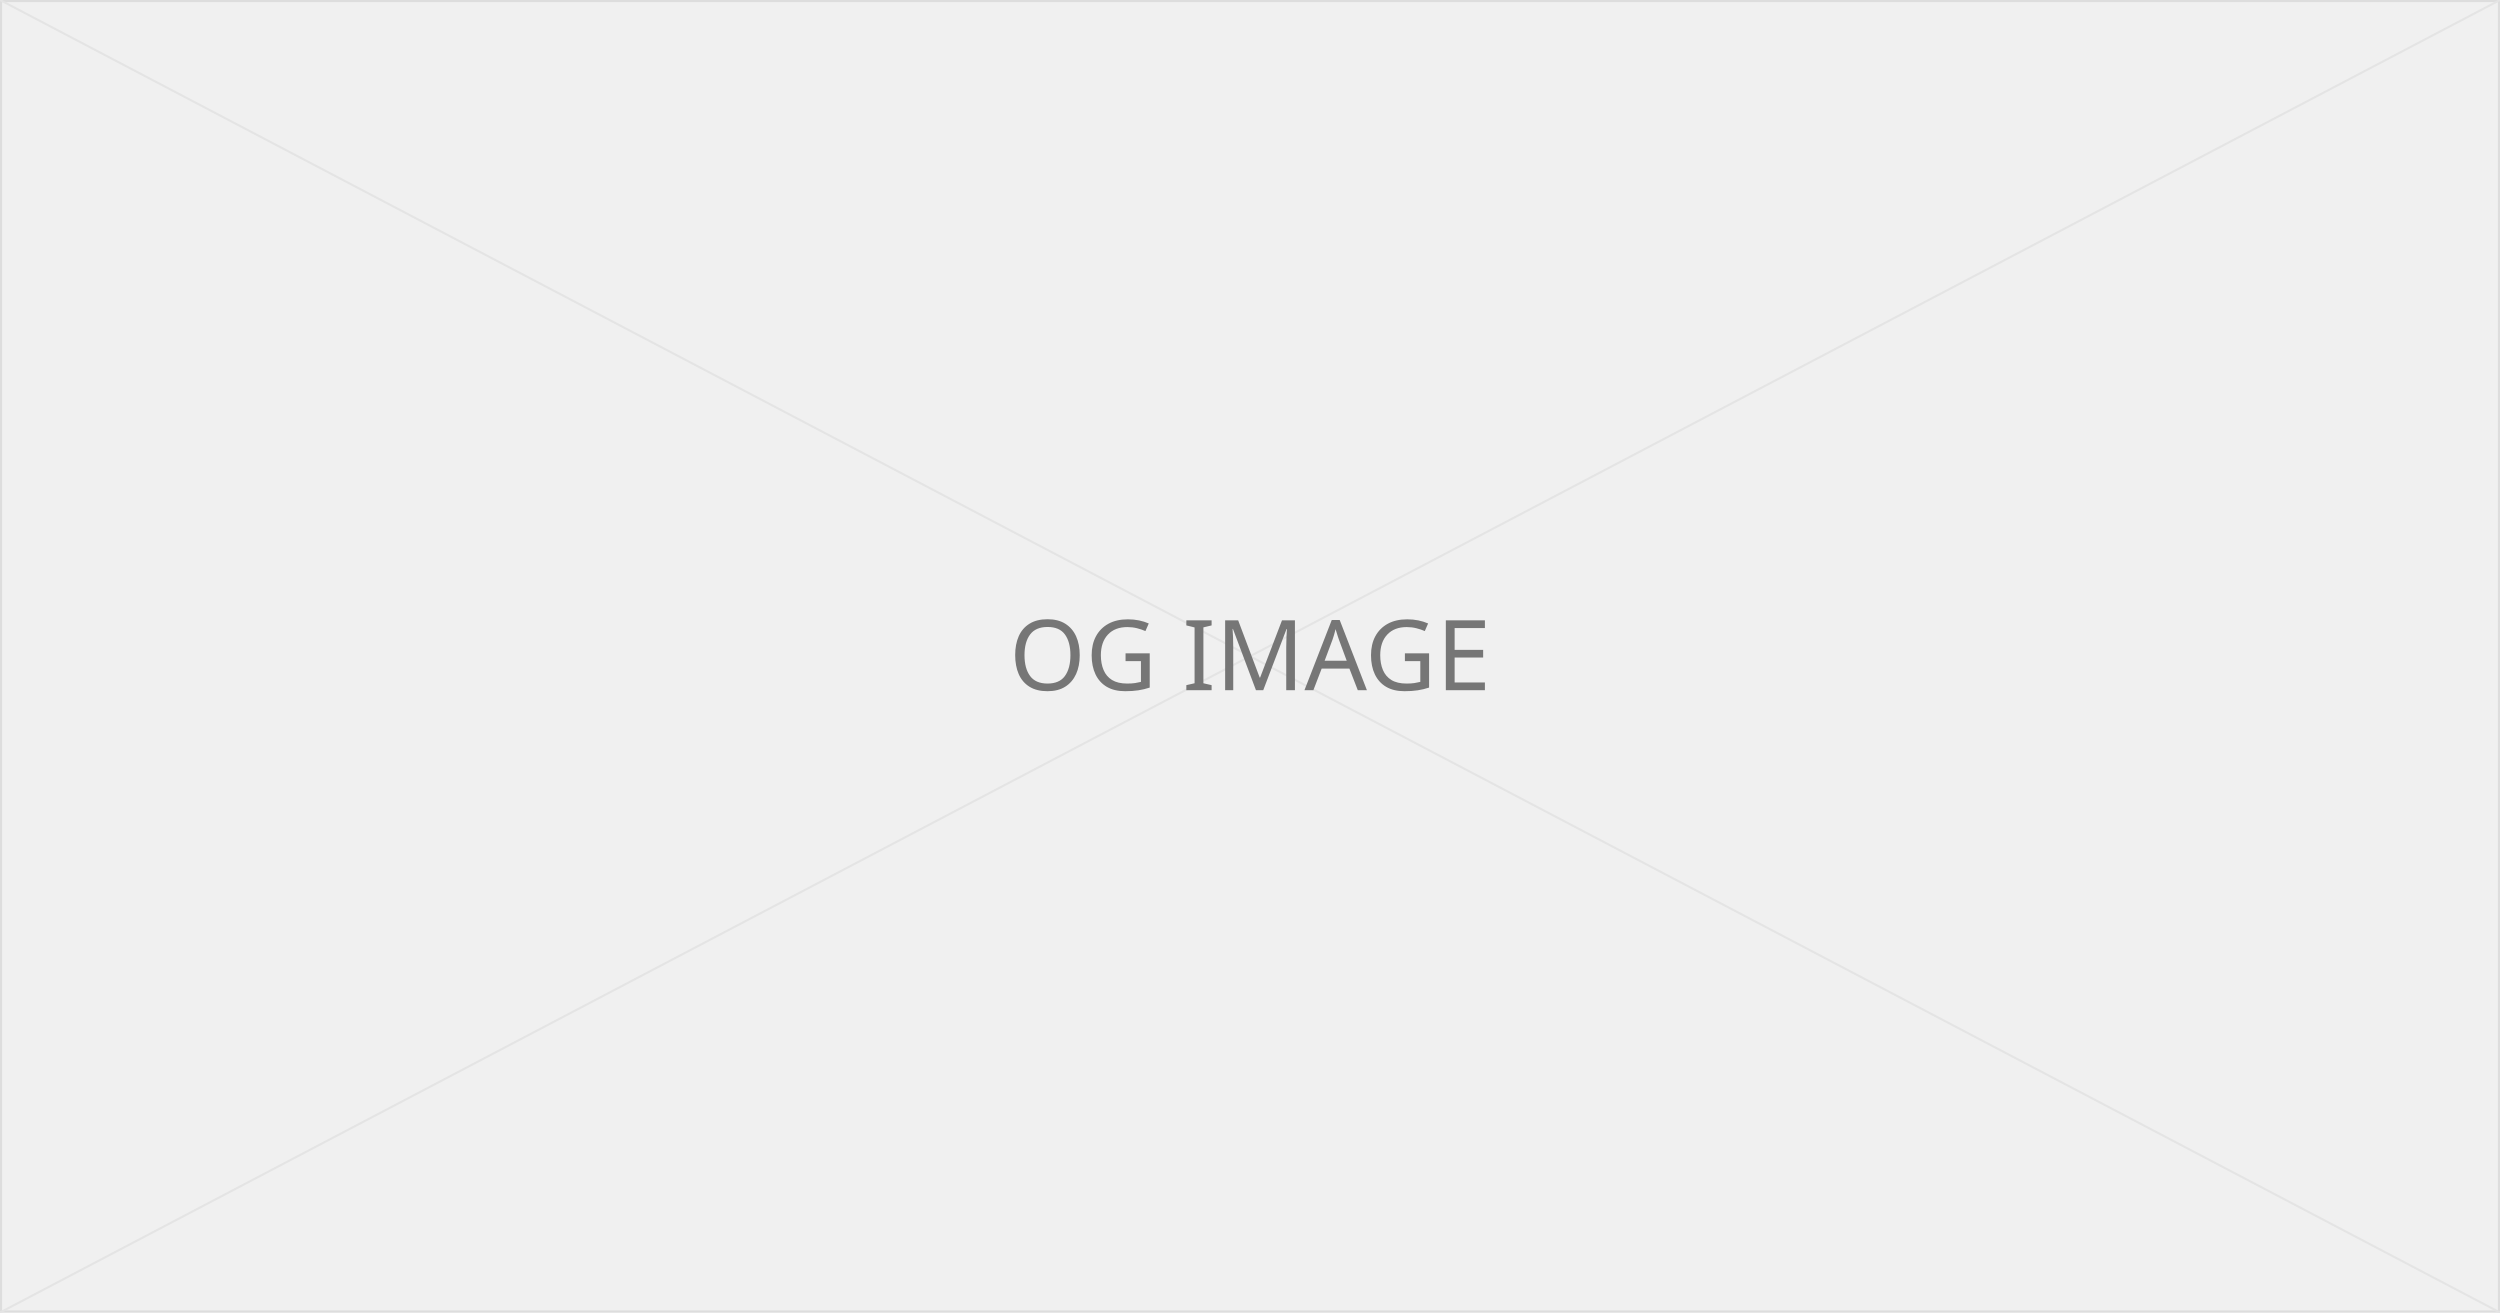
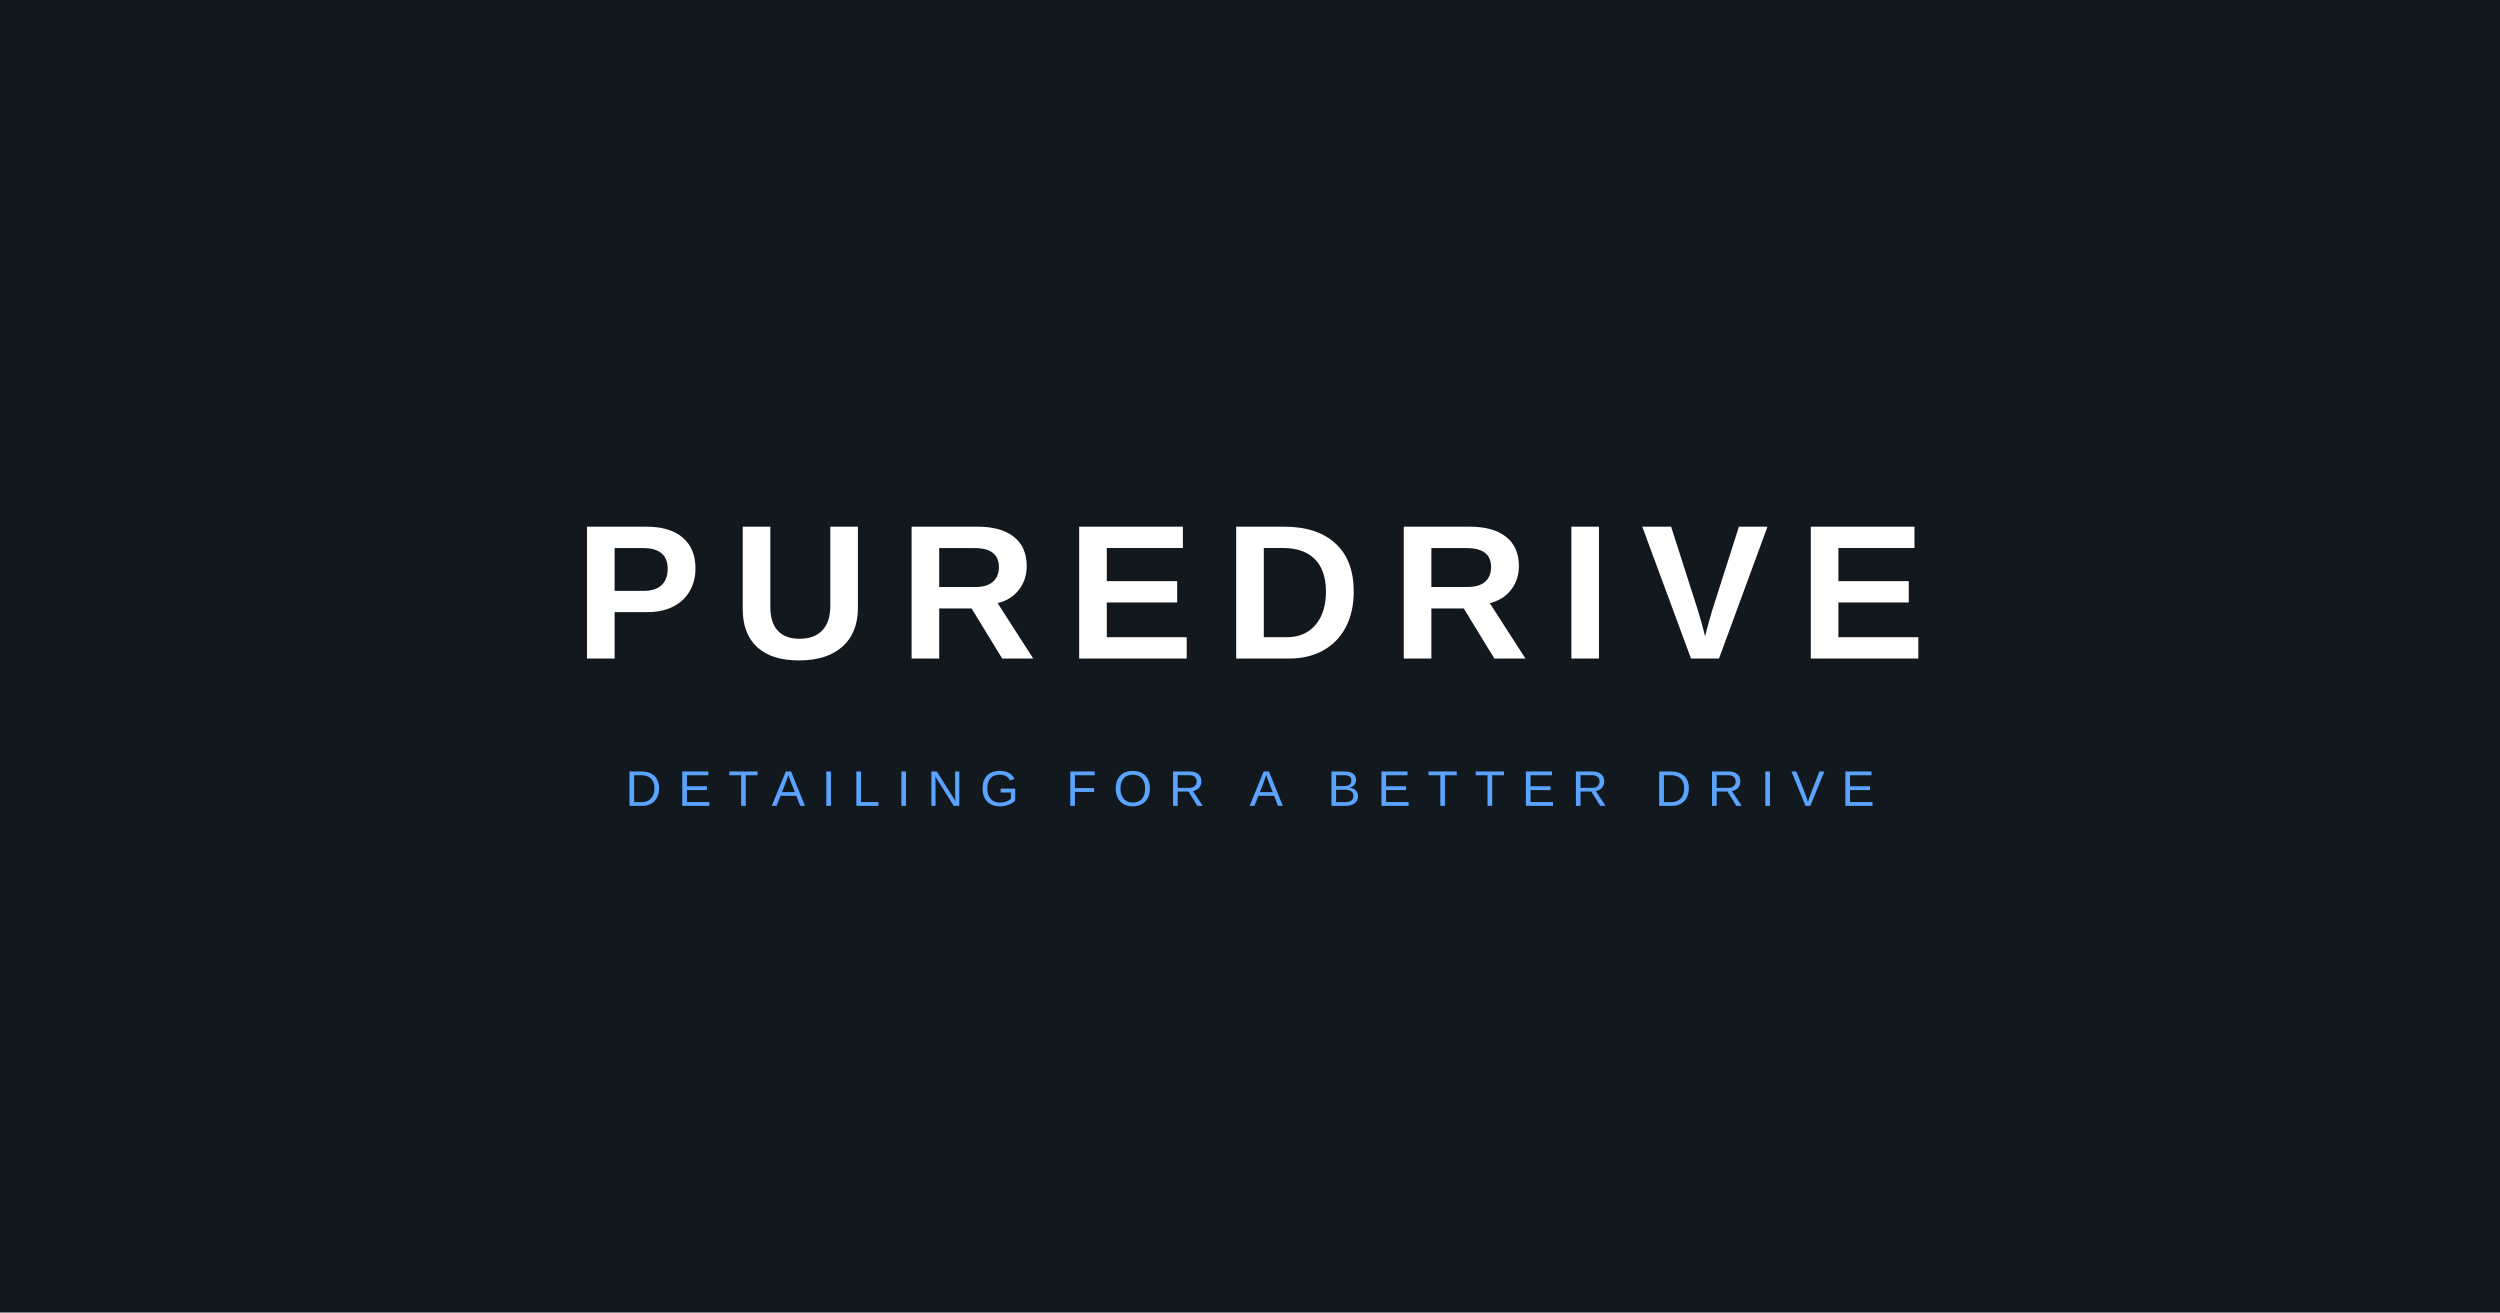
- <svg xmlns="http://www.w3.org/2000/svg" viewBox="0 0 1200 630" width="1200" height="630" role="img" aria-label="OG IMAGE">
-   <rect width="1200" height="630" fill="#f0f0f0" />
-   <rect x="0.5" y="0.5" width="1199" height="629" fill="none" stroke="#dddddd" />
-   <line x1="0" y1="0" x2="1200" y2="630" stroke="#e4e4e4" />
-   <line x1="1200" y1="0" x2="0" y2="630" stroke="#e4e4e4" />
-   <text x="600" y="315" fill="#767676" font-family="system-ui, sans-serif" font-size="47" text-anchor="middle" dominant-baseline="middle">OG IMAGE</text>
+ <svg xmlns="http://www.w3.org/2000/svg" viewBox="0 0 1200 630" width="1200" height="630" role="img" aria-label="PUREDRIVE — DETAILING FOR A BETTER DRIVE">
+   <rect width="1200" height="630" fill="#11191e" />
+   <text x="600" y="290" fill="#ffffff" font-family="'Segoe UI', Arial, sans-serif" font-size="92" font-weight="700" letter-spacing="14" text-anchor="middle" dominant-baseline="middle">PUREDRIVE</text>
+   <text x="600" y="380" fill="#5aa3ff" font-family="'Segoe UI', Arial, sans-serif" font-size="24" letter-spacing="8" text-anchor="middle" dominant-baseline="middle">DETAILING FOR A BETTER DRIVE</text>
</svg>
